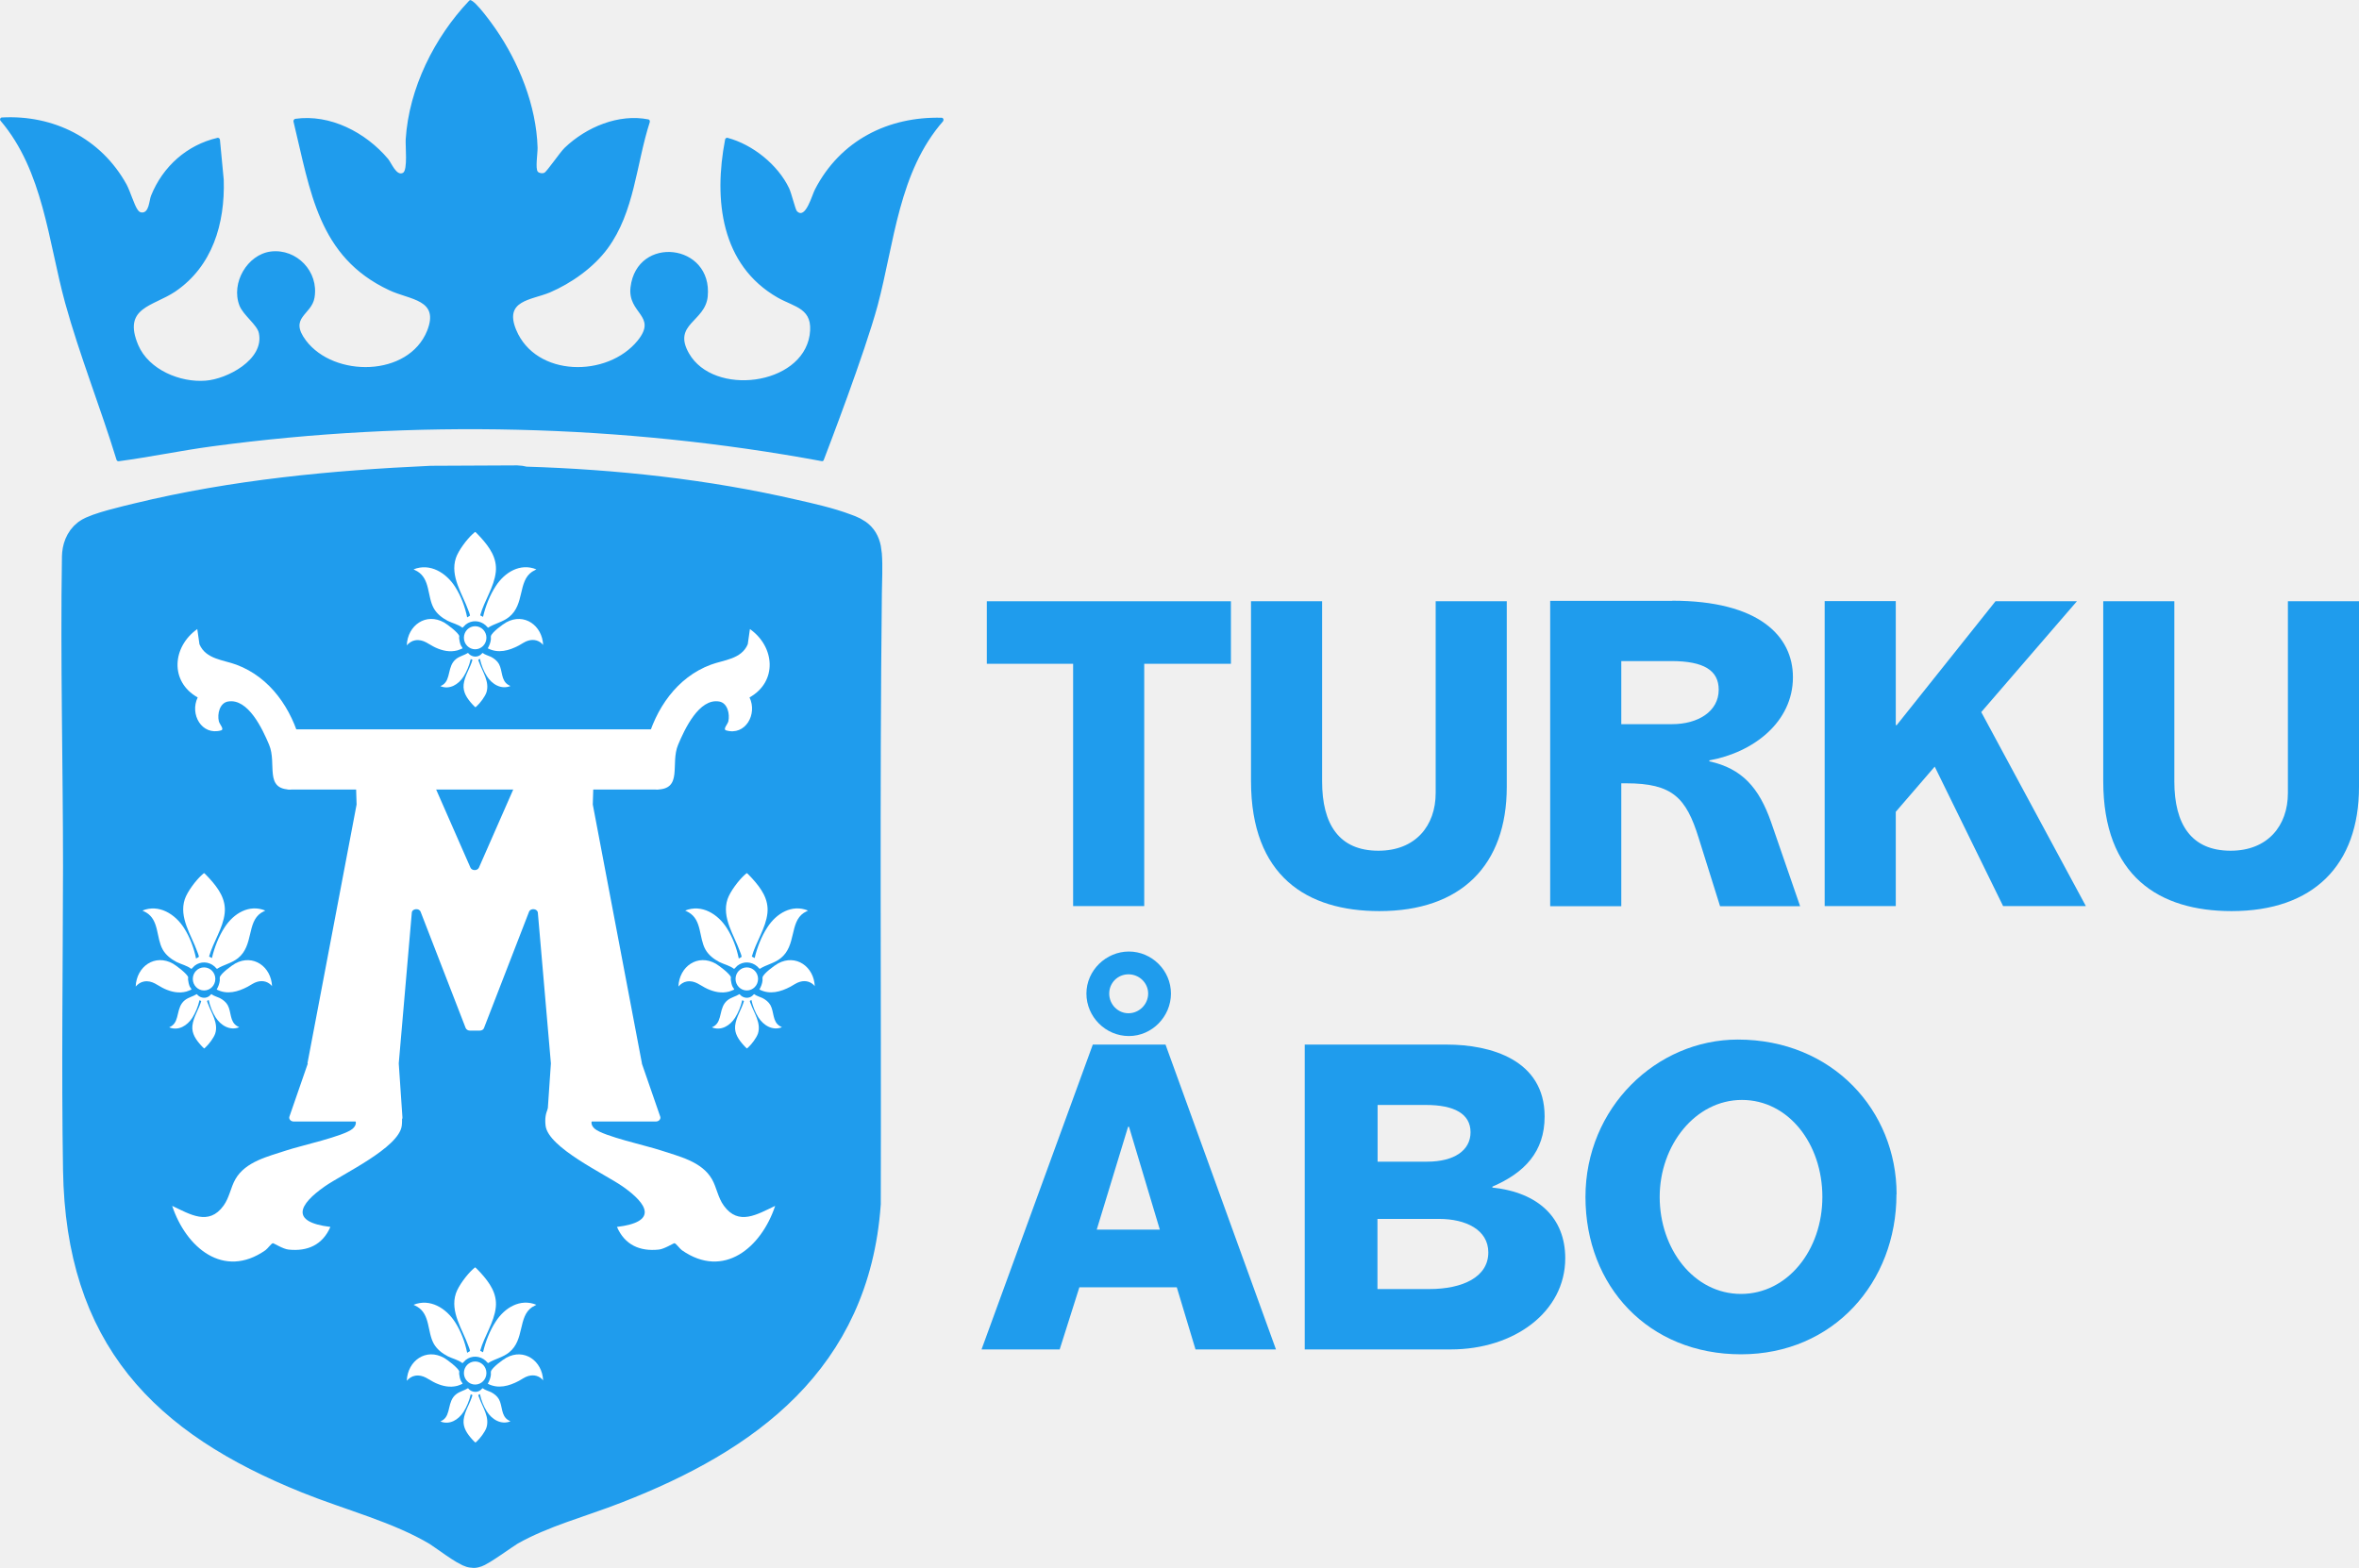
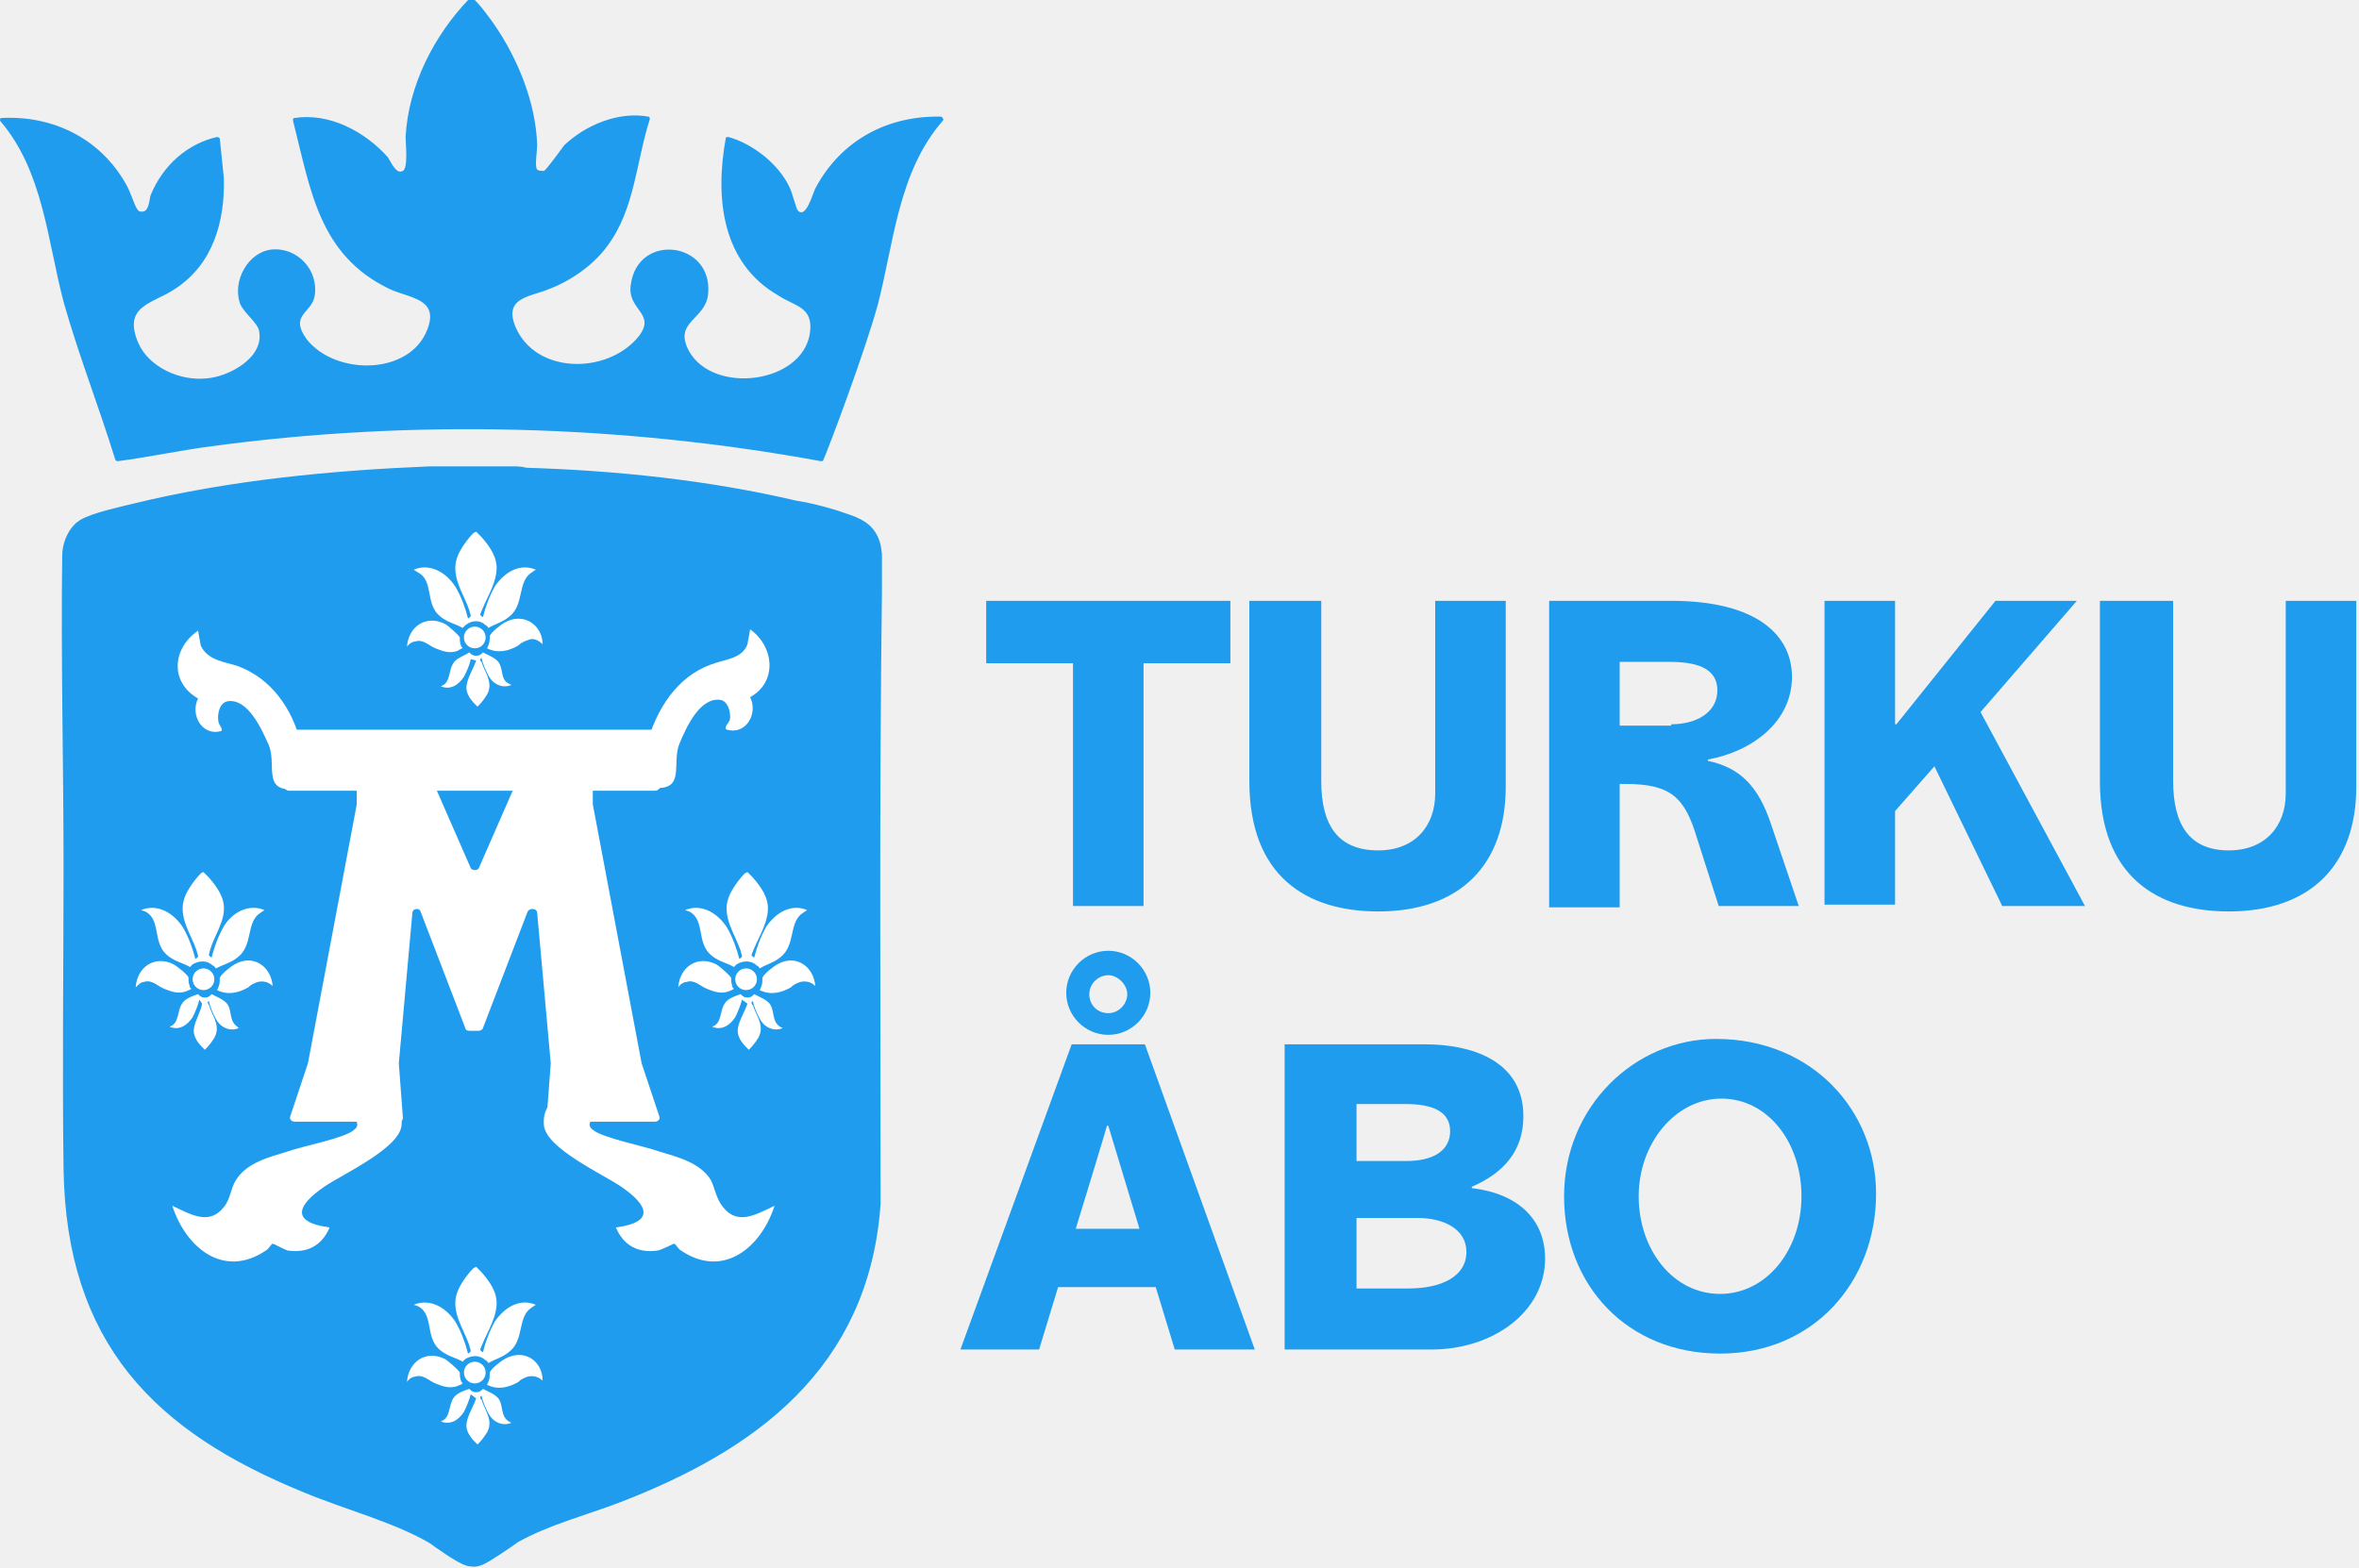
- <svg xmlns="http://www.w3.org/2000/svg" id="Layer_2" viewBox="0 0 173.86 115.56">
-   <defs>
-     <style>.cls-1,.cls-2{fill:#1f9ced;}.cls-2{stroke:#1f9ced;stroke-miterlimit:10;stroke-width:3.03px;}.cls-3{fill:#fff;}</style>
-   </defs>
-   <g id="Layer_1-2">
-     <path class="cls-1" d="M90.72,44.32v4.61h-6.39v17.86h-5.24v-17.86h-6.36v-4.61h18Z" />
-     <path class="cls-1" d="M97.44,44.32v13.28c0,3.16,1.25,5.11,4.15,5.11,2.74,0,4.22-1.85,4.22-4.25v-14.14h5.24v13.68c0,5.77-3.36,9.16-9.39,9.16-5.34,0-9.46-2.57-9.46-9.59v-13.25h5.24Z" />
-     <path class="cls-1" d="M123.24,44.28c6.39,0,8.9,2.6,8.9,5.64,0,3.3-2.9,5.54-6.16,6.13v.07c2.41.53,3.66,1.94,4.55,4.48l2.14,6.2h-5.9l-1.58-5.04c-.92-2.97-1.94-4.02-5.34-4.02h-.36v9.06h-5.24v-22.51h9ZM123.24,53.38c1.88,0,3.43-.92,3.43-2.54,0-1.42-1.09-2.11-3.49-2.11h-3.69v4.65h3.76Z" />
-     <path class="cls-1" d="M139.72,44.32v9.13h.07l7.28-9.13h6l-7.05,8.17,7.71,14.3h-6.1l-5.04-10.28-2.87,3.33v6.95h-5.24v-22.48h5.24Z" />
-     <path class="cls-1" d="M160.25,44.32v13.28c0,3.16,1.25,5.11,4.15,5.11,2.74,0,4.22-1.85,4.22-4.25v-14.14h5.24v13.68c0,5.77-3.36,9.16-9.39,9.16-5.34,0-9.46-2.57-9.46-9.59v-13.25h5.24Z" />
-     <path class="cls-1" d="M85.9,77l8.14,22.47h-5.93l-1.38-4.58h-7.18l-1.45,4.58h-5.76l8.2-22.47h5.37ZM86.3,73.24c0,1.68-1.38,3.13-3.1,3.13s-3.13-1.42-3.13-3.13,1.45-3.1,3.13-3.1,3.1,1.38,3.1,3.1ZM80.83,90.64h4.65l-2.27-7.58h-.07l-2.31,7.58ZM83.17,74.69c.79,0,1.45-.66,1.45-1.45s-.66-1.42-1.45-1.42-1.42.63-1.42,1.42.63,1.45,1.42,1.45Z" />
-     <path class="cls-1" d="M106.63,77c3.23,0,7.21,1.12,7.21,5.3,0,2.6-1.48,4.15-3.85,5.17v.07c3.43.36,5.37,2.27,5.37,5.21,0,3.95-3.76,6.72-8.43,6.72h-10.77v-22.47h10.48ZM105.18,85.63c1.98,0,3.2-.82,3.2-2.17s-1.19-2.01-3.29-2.01h-3.56v4.18h3.66ZM105.34,95.02c2.47,0,4.35-.89,4.35-2.7,0-1.68-1.68-2.47-3.62-2.47h-4.55v5.17h3.82Z" />
-     <path class="cls-1" d="M139.77,88.04c0,6.49-4.65,11.79-11.46,11.79s-11.46-5.01-11.46-11.6,5.24-11.6,11.23-11.6c6.98,0,11.7,5.24,11.7,11.4ZM128.31,95.38c3.43,0,6-3.23,6-7.15s-2.5-7.15-5.93-7.15-6.06,3.33-6.06,7.15,2.5,7.15,6,7.15Z" />
-     <path class="cls-2" d="M63.48,40.88c-.09-1-.47-1.24-1.32-1.54-1.14-.43-2.55-.75-3.75-1.02-6.44-1.49-13.13-2.21-19.73-2.41-.19-.01-.37-.09-.56-.09l-6.35.03c-7.21.33-14.48,1.02-21.51,2.73-.77.19-3.05.71-3.58,1.11-.42.32-.59.84-.6,1.35-.12,7.59.08,15.25.08,22.86-.01,7.43-.12,14.91,0,22.34.2,12.07,6.17,18.14,16.66,22.37,3.15,1.27,6.73,2.17,9.64,3.91.44.27,2.11,1.54,2.44,1.54.23,0,2.06-1.33,2.48-1.58,2.47-1.4,5.26-2.11,7.89-3.14,9.51-3.7,17.32-9.32,18.13-20.63.04-15.05-.09-30.04.08-45.01.01-.88.07-1.97,0-2.81Z" />
-     <path class="cls-1" d="M69.52,8.92c-3.29,3.75-3.6,8.96-4.84,13.61-.97,3.56-3.62,10.46-3.97,11.38-.03.07-.09.1-.16.08-14.69-2.72-30.1-3.08-44.9-1.09-2.31.31-4.58.79-6.9,1.1-.07.01-.13-.03-.16-.1-1.18-3.85-2.72-7.7-3.79-11.57C3.55,17.75,3.19,12.61.04,8.9c-.08-.09-.02-.23.09-.24,3.79-.21,7.31,1.52,9.2,4.94.27.51.55,1.47.8,1.84.08.11.15.21.3.22.56.06.56-.87.7-1.23.87-2.17,2.66-3.75,4.9-4.27.08-.02.17.05.18.14l.28,2.95c.1,3.25-.84,6.38-3.57,8.24-1.65,1.11-3.91,1.16-2.73,3.95.78,1.82,3.1,2.77,4.96,2.62,1.57-.11,4.34-1.55,3.93-3.5-.11-.6-1.15-1.32-1.43-2.03-.65-1.67.58-3.77,2.31-3.99,1.9-.23,3.55,1.47,3.22,3.4-.21,1.29-1.92,1.44-.63,3.16,2.07,2.74,7.55,2.7,8.93-.72.92-2.32-1.26-2.26-2.8-2.99-5.24-2.45-5.8-7.3-7.05-12.43-.02-.08.04-.17.12-.2,2.58-.37,5.2,1,6.85,2.95.25.3.62,1.29,1.1,1.03.36-.2.17-2,.2-2.47.24-3.78,2.13-7.53,4.66-10.2.03-.03.07-.07.11-.06.4.07,1.61,1.76,1.83,2.08,1.73,2.49,3.03,5.69,3.12,8.79.01.41-.18,1.56.02,1.78.11.11.33.14.47.08.2-.09,1.16-1.52,1.51-1.85,1.6-1.53,3.98-2.52,6.16-2.09.09.01.13.11.11.2-1.01,3.13-1.12,6.62-3.11,9.32-1.03,1.4-2.67,2.56-4.26,3.24-1.38.57-3.38.57-2.48,2.75,1.45,3.5,6.73,3.54,8.96.79,1.48-1.84-.76-1.97-.53-3.93.47-3.87,6.07-3.23,5.69.69-.19,1.87-2.62,2.02-1.38,4.19,1.82,3.18,8.3,2.38,8.89-1.34.3-1.99-1.08-2.05-2.35-2.77-4.2-2.4-4.73-7.23-3.88-11.65.01-.09.1-.15.18-.13,1.85.49,3.71,1.98,4.54,3.72.17.36.46,1.56.57,1.68.64.67,1.12-1.21,1.34-1.61,1.87-3.61,5.4-5.37,9.33-5.27.12,0,.18.16.1.25Z" />
-     <path class="cls-3" d="M35.6,45.47c.18-.78.5-1.6.94-2.27.65-1.01,1.8-1.72,2.99-1.23l-.31.17c-1.06.71-.54,2.41-1.7,3.34-.49.39-1.05.47-1.55.79-.02,0-.14-.15-.18-.18-.42-.37-1.03-.4-1.47-.05-.04.03-.21.23-.24.23-.32-.25-.73-.33-1.09-.51-.4-.21-.79-.51-1.02-.92-.49-.88-.25-2.15-1.22-2.73l-.27-.14c1.21-.49,2.4.25,3.06,1.28.43.67.73,1.47.89,2.26.04-.04.21-.1.21-.15s-.09-.29-.12-.36c-.43-1.21-1.37-2.51-.92-3.87.19-.56.81-1.38,1.24-1.77.02-.02.15-.14.16-.14.02,0,.02,0,.04,0,.04.02.34.35.4.41.64.71,1.21,1.51,1.1,2.53-.12,1.12-.85,2.12-1.15,3.2l.21.11Z" />
-     <path class="cls-3" d="M34.1,47.79c-.12.05-.25.11-.38.15-.56.15-1.1.03-1.61-.2s-.9-.65-1.52-.54c-.24.04-.45.19-.61.37.06-1.48,1.42-2.44,2.76-1.68.24.14,1.05.75,1.11,1,0,.03-.02.11-.01.17.02.17.06.37.13.52.02.03.13.19.12.21Z" />
-     <path class="cls-3" d="M40.04,47.55c-.28-.34-.68-.45-1.1-.33-.26.07-.47.24-.7.36-.72.38-1.52.61-2.29.21.12-.22.2-.41.23-.67,0-.07-.01-.16,0-.23.07-.28.87-.87,1.14-1.02,1.32-.72,2.65.24,2.71,1.68Z" />
-     <ellipse class="cls-3" cx="35.02" cy="47.01" rx=".83" ry=".85" />
-     <path class="cls-3" d="M34.69,48.59c-.1.45-.29.91-.53,1.29-.37.57-1.02.98-1.7.7l.18-.1c.61-.41.31-1.37.97-1.9.28-.22.59-.27.88-.45.01,0,.08.08.1.1.24.21.59.23.84.03.02-.02.12-.13.14-.13.18.14.41.19.62.29.23.12.45.29.58.52.28.5.14,1.22.7,1.55l.15.08c-.69.28-1.37-.14-1.74-.73-.24-.38-.42-.84-.51-1.28-.02.02-.12.06-.12.08s.05.17.07.2c.25.69.78,1.43.53,2.2-.11.32-.46.78-.71,1.01-.01.01-.08.08-.09.08-.01,0-.01,0-.02,0-.03-.01-.2-.2-.23-.23-.36-.4-.69-.86-.63-1.44.07-.64.48-1.21.65-1.82l-.12-.06Z" />
-     <path class="cls-3" d="M35.6,99.68c.18-.78.5-1.6.94-2.27.65-1.01,1.8-1.72,2.99-1.23l-.31.17c-1.06.71-.54,2.41-1.7,3.34-.49.39-1.05.47-1.55.79-.02,0-.14-.15-.18-.18-.42-.37-1.03-.4-1.47-.05-.04.03-.21.23-.24.23-.32-.25-.73-.33-1.09-.51-.4-.21-.79-.51-1.02-.92-.49-.88-.25-2.15-1.22-2.73l-.27-.14c1.21-.49,2.4.25,3.06,1.28.43.67.73,1.47.89,2.26.04-.04.21-.1.21-.15s-.09-.29-.12-.36c-.43-1.21-1.37-2.51-.92-3.87.19-.56.81-1.38,1.24-1.77.02-.02.15-.14.16-.14.02,0,.02,0,.04,0,.04.02.34.35.4.41.64.71,1.21,1.51,1.1,2.53-.12,1.12-.85,2.12-1.15,3.2l.21.11Z" />
-     <path class="cls-3" d="M34.1,102c-.12.05-.25.11-.38.15-.56.15-1.1.03-1.61-.2s-.9-.65-1.52-.54c-.24.04-.45.19-.61.37.06-1.48,1.42-2.44,2.76-1.68.24.14,1.05.75,1.11,1,0,.03-.02.11-.01.17.02.17.06.37.13.52.02.03.13.19.12.21Z" />
-     <path class="cls-3" d="M40.04,101.76c-.28-.34-.68-.45-1.1-.33-.26.07-.47.24-.7.36-.72.38-1.52.61-2.29.21.12-.22.2-.41.23-.67,0-.07-.01-.16,0-.23.07-.28.87-.87,1.14-1.02,1.32-.72,2.65.24,2.71,1.68Z" />
-     <ellipse class="cls-3" cx="35.02" cy="101.21" rx=".83" ry=".85" />
-     <path class="cls-3" d="M34.69,102.79c-.1.45-.29.91-.53,1.29-.37.57-1.02.98-1.7.7l.18-.1c.61-.41.31-1.37.97-1.9.28-.22.59-.27.88-.45.01,0,.08.08.1.1.24.21.59.23.84.03.02-.02.12-.13.14-.13.18.14.41.19.62.29.23.12.45.29.58.52.28.5.14,1.22.7,1.55l.15.08c-.69.28-1.37-.14-1.74-.73-.24-.38-.42-.84-.51-1.28-.02.02-.12.06-.12.08s.05.17.07.2c.25.69.78,1.43.53,2.2-.11.32-.46.78-.71,1.01-.01.01-.08.08-.09.08-.01,0-.01,0-.02,0-.03-.01-.2-.2-.23-.23-.36-.4-.69-.86-.63-1.44.07-.64.48-1.21.65-1.82l-.12-.06Z" />
-     <path class="cls-3" d="M15.62,70.62c.18-.78.5-1.6.94-2.27.65-1.01,1.8-1.72,2.99-1.23l-.31.17c-1.06.71-.54,2.41-1.7,3.34-.49.39-1.05.47-1.55.79-.02,0-.14-.15-.18-.18-.42-.37-1.03-.4-1.47-.05-.04.03-.21.23-.24.23-.32-.25-.73-.33-1.09-.51-.4-.21-.79-.51-1.02-.92-.49-.88-.25-2.15-1.22-2.73l-.27-.14c1.21-.49,2.4.25,3.06,1.28.43.67.73,1.47.89,2.26.04-.04.21-.1.21-.15s-.09-.29-.12-.36c-.43-1.21-1.37-2.51-.92-3.87.19-.56.81-1.38,1.24-1.77.02-.02.15-.14.16-.14.02,0,.02,0,.04,0,.04.02.34.35.4.41.64.71,1.21,1.51,1.1,2.53-.12,1.12-.85,2.12-1.15,3.2l.21.11Z" />
-     <path class="cls-3" d="M14.12,72.94c-.12.05-.25.11-.38.15-.56.15-1.1.03-1.61-.2s-.9-.65-1.52-.54c-.24.04-.45.19-.61.37.06-1.48,1.42-2.44,2.76-1.68.24.14,1.05.75,1.11,1,0,.03-.02.11-.01.17.02.17.06.37.13.52.02.03.13.19.12.21Z" />
-     <path class="cls-3" d="M20.06,72.7c-.28-.34-.68-.45-1.1-.33-.26.07-.47.24-.7.36-.72.38-1.52.61-2.29.21.12-.22.2-.41.23-.67,0-.07-.01-.16,0-.23.07-.28.87-.87,1.14-1.02,1.32-.72,2.65.24,2.71,1.68Z" />
-     <ellipse class="cls-3" cx="15.04" cy="72.16" rx=".83" ry=".85" />
-     <path class="cls-3" d="M14.7,73.74c-.1.45-.29.91-.53,1.29-.37.57-1.02.98-1.7.7l.18-.1c.61-.41.31-1.37.97-1.9.28-.22.59-.27.88-.45.01,0,.08.08.1.1.24.21.59.23.84.03.02-.02.12-.13.14-.13.18.14.41.19.62.29.23.12.45.29.58.52.28.5.14,1.22.7,1.55l.15.08c-.69.28-1.37-.14-1.74-.73-.24-.38-.42-.84-.51-1.28-.02.02-.12.06-.12.08s.05.17.07.2c.25.69.78,1.43.53,2.2-.11.32-.46.78-.71,1.01-.01.01-.08.08-.09.08-.01,0-.01,0-.02,0-.03-.01-.2-.2-.23-.23-.36-.4-.69-.86-.63-1.44.07-.64.48-1.21.65-1.82l-.12-.06Z" />
-     <path class="cls-3" d="M55.62,70.62c.18-.78.5-1.6.94-2.27.65-1.01,1.8-1.72,2.99-1.23l-.31.17c-1.06.71-.54,2.41-1.7,3.34-.49.39-1.05.47-1.55.79-.02,0-.14-.15-.18-.18-.42-.37-1.03-.4-1.47-.05-.04.03-.21.23-.24.23-.32-.25-.73-.33-1.09-.51-.4-.21-.79-.51-1.02-.92-.49-.88-.25-2.15-1.22-2.73l-.27-.14c1.21-.49,2.4.25,3.06,1.28.43.67.73,1.47.89,2.26.04-.04.21-.1.21-.15s-.09-.29-.12-.36c-.43-1.21-1.37-2.51-.92-3.87.19-.56.81-1.38,1.24-1.77.02-.02.15-.14.16-.14.02,0,.02,0,.04,0,.04.02.34.35.4.41.64.71,1.21,1.51,1.1,2.53-.12,1.12-.85,2.12-1.15,3.2l.21.11Z" />
-     <path class="cls-3" d="M54.12,72.94c-.12.05-.25.11-.38.15-.56.15-1.1.03-1.61-.2s-.9-.65-1.52-.54c-.24.04-.45.19-.61.37.06-1.48,1.42-2.44,2.76-1.68.24.14,1.05.75,1.11,1,0,.03-.02.11-.01.17.02.17.06.37.13.52.02.03.13.19.12.21Z" />
-     <path class="cls-3" d="M60.06,72.7c-.28-.34-.68-.45-1.1-.33-.26.07-.47.24-.7.36-.72.38-1.52.61-2.29.21.12-.22.2-.41.23-.67,0-.07-.01-.16,0-.23.07-.28.87-.87,1.14-1.02,1.32-.72,2.65.24,2.71,1.68Z" />
-     <ellipse class="cls-3" cx="55.04" cy="72.16" rx=".83" ry=".85" />
-     <path class="cls-3" d="M54.7,73.74c-.1.45-.29.91-.53,1.29-.37.57-1.02.98-1.7.7l.18-.1c.61-.41.31-1.37.97-1.9.28-.22.59-.27.88-.45.01,0,.08.08.1.1.24.21.59.23.84.03.02-.02.12-.13.14-.13.18.14.41.19.62.29.23.12.45.29.58.52.28.5.14,1.22.7,1.55l.15.08c-.69.28-1.37-.14-1.74-.73-.24-.38-.42-.84-.51-1.28-.02.02-.12.06-.12.08s.05.17.07.2c.25.69.78,1.43.53,2.2-.11.32-.46.78-.71,1.01-.01.01-.08.08-.09.08-.01,0-.01,0-.02,0-.03-.01-.2-.2-.23-.23-.36-.4-.69-.86-.63-1.44.07-.64.48-1.21.65-1.82l-.12-.06Z" />
-     <path class="cls-3" d="M22.66,78.38l3.62-19.07s0-.03,0-.05l-.05-1.6c0-.16.15-.29.34-.29h4.97c.14,0,.27.07.32.18l2.81,6.4c.11.25.52.25.63,0l2.81-6.4c.05-.11.17-.18.32-.18h4.97c.19,0,.34.13.34.29l-.05,1.6s0,.03,0,.05l3.62,19.07s0,.02,0,.03l1.35,3.9c.06.18-.1.36-.32.36h-7.67c-.19,0-.35-.14-.34-.3l.27-3.96s0-.02,0-.04l-.96-11.09c-.03-.31-.54-.36-.65-.07l-3.32,8.57c-.04.12-.17.19-.32.19h-.71c-.15,0-.27-.08-.32-.19l-3.32-8.57c-.11-.29-.63-.24-.65.07l-.96,11.09s0,.02,0,.04l.27,3.96c.01.16-.14.3-.34.3h-7.67c-.22,0-.38-.18-.32-.36l1.35-3.9s0-.02,0-.03Z" />
-     <rect class="cls-3" x="20.97" y="53.76" width="27.78" height="4.44" rx=".38" ry=".38" />
-     <path class="cls-3" d="M57.13,88.89c-1.02,3.07-3.79,5.42-6.87,3.27-.17-.12-.43-.5-.55-.52-.08,0-.75.43-1.15.47-1.4.15-2.51-.34-3.09-1.67,2.99-.36,2.33-1.65.41-2.99-1.32-.92-5.47-2.85-5.67-4.47-.12-1.04.26-1.58,1-2.21.22-.19.6-.21.63-.53l-.03-.12-.77-3.07h3.52c-1.15.75-1.87,1.84-1.87,3.07,0,.88.38,1.71,1.03,2.36-.19.16-.18.48.12.73.65.55,3.82,1.24,4.87,1.59,1.32.44,3.01.81,3.76,2.12.35.61.44,1.36.88,1.96,1.09,1.5,2.46.63,3.78.01Z" />
-     <path class="cls-3" d="M12.69,88.89c1.02,3.07,3.79,5.42,6.87,3.27.17-.12.43-.5.55-.52.08,0,.75.43,1.15.47,1.4.15,2.51-.34,3.09-1.67-2.99-.36-2.33-1.65-.41-2.99,1.32-.92,5.47-2.85,5.67-4.47.12-1.04-.26-1.58-1-2.21-.22-.19-.6-.21-.63-.53l.03-.12.77-3.07h-3.52c1.15.75,1.87,1.84,1.87,3.07,0,.88-.38,1.71-1.03,2.36.19.16.18.48-.12.73-.65.55-3.82,1.24-4.87,1.59-1.32.44-3.01.81-3.76,2.12-.35.61-.44,1.36-.88,1.96-1.09,1.5-2.46.63-3.78.01Z" />
-     <path class="cls-3" d="M47.65,54.79c.66-2.55,2.24-4.86,4.73-5.79.96-.36,2.26-.4,2.73-1.51l.16-1.12c1.84,1.3,2.05,3.87-.03,5.04.6,1.24-.31,2.84-1.72,2.43-.27-.08.11-.45.16-.67.12-.54-.06-1.36-.68-1.46-1.48-.25-2.54,2.04-3.02,3.18-.6,1.41.39,3.31-1.61,3.31l-.72-3.41Z" />
-     <path class="cls-3" d="M21.44,58.2c-2,0-1.01-1.9-1.61-3.31-.48-1.14-1.54-3.43-3.02-3.18-.62.1-.81.92-.68,1.46.05.22.43.59.16.67-1.42.4-2.32-1.19-1.72-2.43-2.08-1.17-1.87-3.74-.03-5.04l.16,1.12c.47,1.11,1.78,1.15,2.73,1.51,2.49.93,4.07,3.24,4.73,5.79l-.72,3.41Z" />
+ <svg xmlns="http://www.w3.org/2000/svg" version="1.1" id="Layer_2_00000103949946678287547120000001777346720467711918_" x="0px" y="0px" viewBox="0 0 173.9 115.6" style="enable-background:new 0 0 173.9 115.6;" xml:space="preserve">
+   <style type="text/css">
+ 	.st0{fill:#1F9CED;}
+ 	.st1{fill:#1F9CED;stroke:#1F9CED;stroke-width:3.03;stroke-miterlimit:10;}
+ 	.st2{fill:#FFFFFF;}
+ </style>
+   <g>
+     <path class="st0" d="M90.7,44.3v4.6h-6.4v17.9h-5.2V48.9h-6.4v-4.6H90.7L90.7,44.3z" />
+     <path class="st0" d="M97.4,44.3v13.3c0,3.2,1.2,5.1,4.2,5.1c2.7,0,4.2-1.8,4.2-4.2V44.3h5.2V58c0,5.8-3.4,9.2-9.4,9.2   c-5.3,0-9.5-2.6-9.5-9.6V44.3C92.2,44.3,97.4,44.3,97.4,44.3z" />
+     <path class="st0" d="M123.2,44.3c6.4,0,8.9,2.6,8.9,5.6c0,3.3-2.9,5.5-6.2,6.1v0.1c2.4,0.5,3.7,1.9,4.6,4.5l2.1,6.2h-5.9l-1.6-5   c-0.9-3-1.9-4-5.3-4h-0.4v9.1h-5.2V44.3L123.2,44.3L123.2,44.3z M123.2,53.4c1.9,0,3.4-0.9,3.4-2.5c0-1.4-1.1-2.1-3.5-2.1h-3.7v4.7   H123.2L123.2,53.4z" />
+     <path class="st0" d="M139.7,44.3v9.1h0.1l7.3-9.1h6l-7.1,8.2l7.7,14.3h-6.1l-5-10.3l-2.9,3.3v6.9h-5.2V44.3L139.7,44.3L139.7,44.3z   " />
+     <path class="st0" d="M160.2,44.3v13.3c0,3.2,1.2,5.1,4.1,5.1c2.7,0,4.2-1.8,4.2-4.2V44.3h5.2V58c0,5.8-3.4,9.2-9.4,9.2   c-5.3,0-9.5-2.6-9.5-9.6V44.3C155,44.3,160.2,44.3,160.2,44.3z" />
+     <path class="st0" d="M84.4,77l8.1,22.5h-5.9l-1.4-4.6H78l-1.4,4.6h-5.8L79,77H84.4L84.4,77z M84.8,73.2c0,1.7-1.4,3.1-3.1,3.1   s-3.1-1.4-3.1-3.1s1.4-3.1,3.1-3.1S84.8,71.5,84.8,73.2z M79.3,90.6H84l-2.3-7.6h-0.1C81.6,83.1,79.3,90.6,79.3,90.6z M81.7,74.7   c0.8,0,1.4-0.7,1.4-1.4s-0.7-1.4-1.4-1.4s-1.4,0.6-1.4,1.4S80.9,74.7,81.7,74.7z" />
+     <path class="st0" d="M105.1,77c3.2,0,7.2,1.1,7.2,5.3c0,2.6-1.5,4.2-3.8,5.2v0.1c3.4,0.4,5.4,2.3,5.4,5.2c0,3.9-3.8,6.7-8.4,6.7   H94.7V77H105.1L105.1,77z M103.7,85.6c2,0,3.2-0.8,3.2-2.2s-1.2-2-3.3-2H100v4.2H103.7L103.7,85.6z M103.8,95   c2.5,0,4.3-0.9,4.3-2.7c0-1.7-1.7-2.5-3.6-2.5H100V95C100,95,103.8,95,103.8,95z" />
+     <path class="st0" d="M138.3,88c0,6.5-4.6,11.8-11.5,11.8c-6.8,0-11.5-5-11.5-11.6s5.2-11.6,11.2-11.6   C133.6,76.6,138.3,81.9,138.3,88L138.3,88z M126.8,95.4c3.4,0,6-3.2,6-7.2s-2.5-7.2-5.9-7.2c-3.4,0-6.1,3.3-6.1,7.2   S123.3,95.4,126.8,95.4L126.8,95.4z" />
+     <path class="st1" d="M63.5,40.9c-0.1-1-0.5-1.2-1.3-1.5c-1.1-0.4-2.5-0.8-3.8-1c-6.4-1.5-13.1-2.2-19.7-2.4c-0.2,0-0.4-0.1-0.6-0.1   l-6.4,0c-7.2,0.3-14.5,1-21.5,2.7c-0.8,0.2-3.1,0.7-3.6,1.1C6.3,40,6.1,40.5,6.1,41C6,48.6,6.2,56.3,6.2,63.9   c0,7.4-0.1,14.9,0,22.3c0.2,12.1,6.2,18.1,16.7,22.4c3.1,1.3,6.7,2.2,9.6,3.9c0.4,0.3,2.1,1.5,2.4,1.5c0.2,0,2.1-1.3,2.5-1.6   c2.5-1.4,5.3-2.1,7.9-3.1c9.5-3.7,17.3-9.3,18.1-20.6c0-15.1-0.1-30,0.1-45C63.5,42.8,63.5,41.7,63.5,40.9L63.5,40.9z" />
+     <path class="st0" d="M69.5,8.9c-3.3,3.8-3.6,9-4.8,13.6c-1,3.6-3.6,10.5-4,11.4c0,0.1-0.1,0.1-0.2,0.1c-14.7-2.7-30.1-3.1-44.9-1.1   c-2.3,0.3-4.6,0.8-6.9,1.1c-0.1,0-0.1,0-0.2-0.1c-1.2-3.9-2.7-7.7-3.8-11.6C3.5,17.8,3.2,12.6,0,8.9C0,8.8,0,8.7,0.1,8.7   c3.8-0.2,7.3,1.5,9.2,4.9c0.3,0.5,0.6,1.5,0.8,1.8c0.1,0.1,0.1,0.2,0.3,0.2c0.6,0.1,0.6-0.9,0.7-1.2c0.9-2.2,2.7-3.8,4.9-4.3   c0.1,0,0.2,0.1,0.2,0.1l0.3,2.9c0.1,3.2-0.8,6.4-3.6,8.2c-1.6,1.1-3.9,1.2-2.7,4c0.8,1.8,3.1,2.8,5,2.6c1.6-0.1,4.3-1.5,3.9-3.5   c-0.1-0.6-1.1-1.3-1.4-2c-0.6-1.7,0.6-3.8,2.3-4c1.9-0.2,3.5,1.5,3.2,3.4c-0.2,1.3-1.9,1.4-0.6,3.2c2.1,2.7,7.6,2.7,8.9-0.7   c0.9-2.3-1.3-2.3-2.8-3c-5.2-2.5-5.8-7.3-7.1-12.4c0-0.1,0-0.2,0.1-0.2c2.6-0.4,5.2,1,6.9,2.9c0.2,0.3,0.6,1.3,1.1,1   c0.4-0.2,0.2-2,0.2-2.5c0.2-3.8,2.1-7.5,4.7-10.2c0,0,0.1-0.1,0.1-0.1c0.4,0.1,1.6,1.8,1.8,2.1c1.7,2.5,3,5.7,3.1,8.8   c0,0.4-0.2,1.6,0,1.8c0.1,0.1,0.3,0.1,0.5,0.1c0.2-0.1,1.2-1.5,1.5-1.9c1.6-1.5,4-2.5,6.2-2.1c0.1,0,0.1,0.1,0.1,0.2   c-1,3.1-1.1,6.6-3.1,9.3c-1,1.4-2.7,2.6-4.3,3.2c-1.4,0.6-3.4,0.6-2.5,2.8c1.5,3.5,6.7,3.5,9,0.8c1.5-1.8-0.8-2-0.5-3.9   c0.5-3.9,6.1-3.2,5.7,0.7c-0.2,1.9-2.6,2-1.4,4.2c1.8,3.2,8.3,2.4,8.9-1.3c0.3-2-1.1-2-2.3-2.8c-4.2-2.4-4.7-7.2-3.9-11.6   c0-0.1,0.1-0.1,0.2-0.1c1.8,0.5,3.7,2,4.5,3.7c0.2,0.4,0.5,1.6,0.6,1.7c0.6,0.7,1.1-1.2,1.3-1.6c1.9-3.6,5.4-5.4,9.3-5.3   C69.5,8.7,69.6,8.8,69.5,8.9L69.5,8.9z" />
+     <path class="st2" d="M35.6,45.5c0.2-0.8,0.5-1.6,0.9-2.3c0.7-1,1.8-1.7,3-1.2l-0.3,0.2c-1.1,0.7-0.5,2.4-1.7,3.3   c-0.5,0.4-1,0.5-1.5,0.8c0,0-0.1-0.2-0.2-0.2c-0.4-0.4-1-0.4-1.5,0c0,0-0.2,0.2-0.2,0.2c-0.3-0.2-0.7-0.3-1.1-0.5   c-0.4-0.2-0.8-0.5-1-0.9c-0.5-0.9-0.2-2.2-1.2-2.7L30.5,42c1.2-0.5,2.4,0.2,3.1,1.3c0.4,0.7,0.7,1.5,0.9,2.3c0,0,0.2-0.1,0.2-0.2   s-0.1-0.3-0.1-0.4c-0.4-1.2-1.4-2.5-0.9-3.9c0.2-0.6,0.8-1.4,1.2-1.8c0,0,0.2-0.1,0.2-0.1c0,0,0,0,0,0c0,0,0.3,0.3,0.4,0.4   c0.6,0.7,1.2,1.5,1.1,2.5c-0.1,1.1-0.8,2.1-1.2,3.2C35.4,45.4,35.6,45.5,35.6,45.5z" />
+     <path class="st2" d="M34.1,47.8c-0.1,0-0.2,0.1-0.4,0.2c-0.6,0.2-1.1,0-1.6-0.2s-0.9-0.7-1.5-0.5c-0.2,0-0.5,0.2-0.6,0.4   c0.1-1.5,1.4-2.4,2.8-1.7c0.2,0.1,1,0.8,1.1,1c0,0,0,0.1,0,0.2c0,0.2,0.1,0.4,0.1,0.5C34,47.6,34.1,47.8,34.1,47.8L34.1,47.8z" />
+     <path class="st2" d="M40,47.5c-0.3-0.3-0.7-0.5-1.1-0.3c-0.3,0.1-0.5,0.2-0.7,0.4c-0.7,0.4-1.5,0.6-2.3,0.2   c0.1-0.2,0.2-0.4,0.2-0.7c0-0.1,0-0.2,0-0.2c0.1-0.3,0.9-0.9,1.1-1C38.6,45.1,40,46.1,40,47.5L40,47.5z" />
+     <ellipse class="st2" cx="35" cy="47" rx="0.8" ry="0.8" />
+     <path class="st2" d="M34.7,48.6c-0.1,0.5-0.3,0.9-0.5,1.3c-0.4,0.6-1,1-1.7,0.7l0.2-0.1c0.6-0.4,0.3-1.4,1-1.9   c0.3-0.2,0.6-0.3,0.9-0.5c0,0,0.1,0.1,0.1,0.1c0.2,0.2,0.6,0.2,0.8,0c0,0,0.1-0.1,0.1-0.1c0.2,0.1,0.4,0.2,0.6,0.3   c0.2,0.1,0.5,0.3,0.6,0.5c0.3,0.5,0.1,1.2,0.7,1.5l0.2,0.1c-0.7,0.3-1.4-0.1-1.7-0.7c-0.2-0.4-0.4-0.8-0.5-1.3c0,0-0.1,0.1-0.1,0.1   s0,0.2,0.1,0.2c0.2,0.7,0.8,1.4,0.5,2.2c-0.1,0.3-0.5,0.8-0.7,1c0,0-0.1,0.1-0.1,0.1s0,0,0,0c0,0-0.2-0.2-0.2-0.2   c-0.4-0.4-0.7-0.9-0.6-1.4c0.1-0.6,0.5-1.2,0.7-1.8L34.7,48.6L34.7,48.6z" />
+     <path class="st2" d="M35.6,99.7c0.2-0.8,0.5-1.6,0.9-2.3c0.7-1,1.8-1.7,3-1.2l-0.3,0.2c-1.1,0.7-0.5,2.4-1.7,3.3   c-0.5,0.4-1,0.5-1.5,0.8c0,0-0.1-0.2-0.2-0.2c-0.4-0.4-1-0.4-1.5-0.1c0,0-0.2,0.2-0.2,0.2c-0.3-0.2-0.7-0.3-1.1-0.5   c-0.4-0.2-0.8-0.5-1-0.9c-0.5-0.9-0.2-2.2-1.2-2.7l-0.3-0.1c1.2-0.5,2.4,0.2,3.1,1.3c0.4,0.7,0.7,1.5,0.9,2.3c0,0,0.2-0.1,0.2-0.2   s-0.1-0.3-0.1-0.4c-0.4-1.2-1.4-2.5-0.9-3.9c0.2-0.6,0.8-1.4,1.2-1.8c0,0,0.2-0.1,0.2-0.1c0,0,0,0,0,0c0,0,0.3,0.3,0.4,0.4   c0.6,0.7,1.2,1.5,1.1,2.5c-0.1,1.1-0.8,2.1-1.2,3.2C35.4,99.6,35.6,99.7,35.6,99.7z" />
+     <path class="st2" d="M34.1,102c-0.1,0.1-0.2,0.1-0.4,0.2c-0.6,0.2-1.1,0-1.6-0.2s-0.9-0.7-1.5-0.5c-0.2,0-0.5,0.2-0.6,0.4   c0.1-1.5,1.4-2.4,2.8-1.7c0.2,0.1,1,0.8,1.1,1c0,0,0,0.1,0,0.2c0,0.2,0.1,0.4,0.1,0.5C34,101.8,34.1,102,34.1,102L34.1,102z" />
+     <path class="st2" d="M40,101.8c-0.3-0.3-0.7-0.4-1.1-0.3c-0.3,0.1-0.5,0.2-0.7,0.4c-0.7,0.4-1.5,0.6-2.3,0.2   c0.1-0.2,0.2-0.4,0.2-0.7c0-0.1,0-0.2,0-0.2c0.1-0.3,0.9-0.9,1.1-1C38.6,99.4,40,100.3,40,101.8L40,101.8z" />
+     <ellipse class="st2" cx="35" cy="101.2" rx="0.8" ry="0.8" />
+     <path class="st2" d="M34.7,102.8c-0.1,0.4-0.3,0.9-0.5,1.3c-0.4,0.6-1,1-1.7,0.7l0.2-0.1c0.6-0.4,0.3-1.4,1-1.9   c0.3-0.2,0.6-0.3,0.9-0.4c0,0,0.1,0.1,0.1,0.1c0.2,0.2,0.6,0.2,0.8,0c0,0,0.1-0.1,0.1-0.1c0.2,0.1,0.4,0.2,0.6,0.3   c0.2,0.1,0.5,0.3,0.6,0.5c0.3,0.5,0.1,1.2,0.7,1.6l0.2,0.1c-0.7,0.3-1.4-0.1-1.7-0.7c-0.2-0.4-0.4-0.8-0.5-1.3c0,0-0.1,0.1-0.1,0.1   s0,0.2,0.1,0.2c0.2,0.7,0.8,1.4,0.5,2.2c-0.1,0.3-0.5,0.8-0.7,1c0,0-0.1,0.1-0.1,0.1s0,0,0,0c0,0-0.2-0.2-0.2-0.2   c-0.4-0.4-0.7-0.9-0.6-1.4c0.1-0.6,0.5-1.2,0.7-1.8L34.7,102.8L34.7,102.8z" />
+     <path class="st2" d="M15.6,70.6c0.2-0.8,0.5-1.6,0.9-2.3c0.6-1,1.8-1.7,3-1.2l-0.3,0.2c-1.1,0.7-0.5,2.4-1.7,3.3   c-0.5,0.4-1,0.5-1.6,0.8c0,0-0.1-0.2-0.2-0.2c-0.4-0.4-1-0.4-1.5-0.1c0,0-0.2,0.2-0.2,0.2c-0.3-0.2-0.7-0.3-1.1-0.5   c-0.4-0.2-0.8-0.5-1-0.9c-0.5-0.9-0.2-2.2-1.2-2.7l-0.3-0.1c1.2-0.5,2.4,0.2,3.1,1.3c0.4,0.7,0.7,1.5,0.9,2.3c0,0,0.2-0.1,0.2-0.2   s-0.1-0.3-0.1-0.4c-0.4-1.2-1.4-2.5-0.9-3.9c0.2-0.6,0.8-1.4,1.2-1.8c0,0,0.1-0.1,0.2-0.1c0,0,0,0,0,0c0,0,0.3,0.3,0.4,0.4   c0.6,0.7,1.2,1.5,1.1,2.5c-0.1,1.1-0.9,2.1-1.1,3.2C15.4,70.5,15.6,70.6,15.6,70.6z" />
+     <path class="st2" d="M14.1,72.9c-0.1,0.1-0.2,0.1-0.4,0.2c-0.6,0.2-1.1,0-1.6-0.2s-0.9-0.7-1.5-0.5c-0.2,0-0.4,0.2-0.6,0.4   c0.1-1.5,1.4-2.4,2.8-1.7c0.2,0.1,1.1,0.8,1.1,1c0,0,0,0.1,0,0.2c0,0.2,0.1,0.4,0.1,0.5C14,72.8,14.1,72.9,14.1,72.9L14.1,72.9z" />
+     <path class="st2" d="M20.1,72.7c-0.3-0.3-0.7-0.4-1.1-0.3c-0.3,0.1-0.5,0.2-0.7,0.4c-0.7,0.4-1.5,0.6-2.3,0.2   c0.1-0.2,0.2-0.4,0.2-0.7c0-0.1,0-0.2,0-0.2c0.1-0.3,0.9-0.9,1.1-1C18.7,70.3,20,71.3,20.1,72.7L20.1,72.7z" />
+     <ellipse class="st2" cx="15" cy="72.2" rx="0.8" ry="0.8" />
+     <path class="st2" d="M14.7,73.7c-0.1,0.4-0.3,0.9-0.5,1.3c-0.4,0.6-1,1-1.7,0.7l0.2-0.1c0.6-0.4,0.3-1.4,1-1.9   c0.3-0.2,0.6-0.3,0.9-0.4c0,0,0.1,0.1,0.1,0.1c0.2,0.2,0.6,0.2,0.8,0c0,0,0.1-0.1,0.1-0.1c0.2,0.1,0.4,0.2,0.6,0.3   c0.2,0.1,0.5,0.3,0.6,0.5c0.3,0.5,0.1,1.2,0.7,1.6l0.1,0.1c-0.7,0.3-1.4-0.1-1.7-0.7c-0.2-0.4-0.4-0.8-0.5-1.3c0,0-0.1,0.1-0.1,0.1   s0.1,0.2,0.1,0.2c0.2,0.7,0.8,1.4,0.5,2.2c-0.1,0.3-0.5,0.8-0.7,1c0,0-0.1,0.1-0.1,0.1s0,0,0,0c0,0-0.2-0.2-0.2-0.2   c-0.4-0.4-0.7-0.9-0.6-1.4c0.1-0.6,0.5-1.2,0.6-1.8L14.7,73.7L14.7,73.7z" />
+     <path class="st2" d="M55.6,70.6c0.2-0.8,0.5-1.6,0.9-2.3c0.7-1,1.8-1.7,3-1.2l-0.3,0.2c-1.1,0.7-0.5,2.4-1.7,3.3   c-0.5,0.4-1,0.5-1.5,0.8c0,0-0.1-0.2-0.2-0.2c-0.4-0.4-1-0.4-1.5-0.1c0,0-0.2,0.2-0.2,0.2c-0.3-0.2-0.7-0.3-1.1-0.5   c-0.4-0.2-0.8-0.5-1-0.9c-0.5-0.9-0.2-2.2-1.2-2.7l-0.3-0.1c1.2-0.5,2.4,0.2,3.1,1.3c0.4,0.7,0.7,1.5,0.9,2.3c0,0,0.2-0.1,0.2-0.2   s-0.1-0.3-0.1-0.4c-0.4-1.2-1.4-2.5-0.9-3.9c0.2-0.6,0.8-1.4,1.2-1.8c0,0,0.2-0.1,0.2-0.1c0,0,0,0,0,0c0,0,0.3,0.3,0.4,0.4   c0.6,0.7,1.2,1.5,1.1,2.5c-0.1,1.1-0.8,2.1-1.2,3.2C55.4,70.5,55.6,70.6,55.6,70.6z" />
+     <path class="st2" d="M54.1,72.9c-0.1,0.1-0.2,0.1-0.4,0.2c-0.6,0.2-1.1,0-1.6-0.2s-0.9-0.7-1.5-0.5c-0.2,0-0.5,0.2-0.6,0.4   c0.1-1.5,1.4-2.4,2.8-1.7c0.2,0.1,1,0.8,1.1,1c0,0,0,0.1,0,0.2c0,0.2,0.1,0.4,0.1,0.5C54,72.8,54.1,72.9,54.1,72.9L54.1,72.9z" />
+     <path class="st2" d="M60.1,72.7c-0.3-0.3-0.7-0.4-1.1-0.3c-0.3,0.1-0.5,0.2-0.7,0.4c-0.7,0.4-1.5,0.6-2.3,0.2   c0.1-0.2,0.2-0.4,0.2-0.7c0-0.1,0-0.2,0-0.2c0.1-0.3,0.9-0.9,1.1-1C58.7,70.3,60,71.3,60.1,72.7L60.1,72.7z" />
+     <ellipse class="st2" cx="55" cy="72.2" rx="0.8" ry="0.8" />
+     <path class="st2" d="M54.7,73.7c-0.1,0.4-0.3,0.9-0.5,1.3c-0.4,0.6-1,1-1.7,0.7l0.2-0.1c0.6-0.4,0.3-1.4,1-1.9   c0.3-0.2,0.6-0.3,0.9-0.4c0,0,0.1,0.1,0.1,0.1c0.2,0.2,0.6,0.2,0.8,0c0,0,0.1-0.1,0.1-0.1c0.2,0.1,0.4,0.2,0.6,0.3   c0.2,0.1,0.5,0.3,0.6,0.5c0.3,0.5,0.1,1.2,0.7,1.6l0.2,0.1c-0.7,0.3-1.4-0.1-1.7-0.7c-0.2-0.4-0.4-0.8-0.5-1.3c0,0-0.1,0.1-0.1,0.1   s0,0.2,0.1,0.2c0.2,0.7,0.8,1.4,0.5,2.2c-0.1,0.3-0.5,0.8-0.7,1c0,0-0.1,0.1-0.1,0.1s0,0,0,0c0,0-0.2-0.2-0.2-0.2   c-0.4-0.4-0.7-0.9-0.6-1.4c0.1-0.6,0.5-1.2,0.7-1.8L54.7,73.7L54.7,73.7z" />
+     <path class="st2" d="M22.7,78.4l3.6-19.1c0,0,0,0,0,0l0-1.6c0-0.2,0.1-0.3,0.3-0.3h5c0.1,0,0.3,0.1,0.3,0.2l2.8,6.4   c0.1,0.2,0.5,0.2,0.6,0l2.8-6.4c0-0.1,0.2-0.2,0.3-0.2h5c0.2,0,0.3,0.1,0.3,0.3l0,1.6c0,0,0,0,0,0l3.6,19.1c0,0,0,0,0,0l1.3,3.9   c0.1,0.2-0.1,0.4-0.3,0.4h-7.7c-0.2,0-0.3-0.1-0.3-0.3l0.3-4c0,0,0,0,0,0l-1-11.1c0-0.3-0.5-0.4-0.7-0.1l-3.3,8.6   c0,0.1-0.2,0.2-0.3,0.2h-0.7c-0.2,0-0.3-0.1-0.3-0.2L31,67.2c-0.1-0.3-0.6-0.2-0.6,0.1l-1,11.1c0,0,0,0,0,0l0.3,4   c0,0.2-0.1,0.3-0.3,0.3h-7.7c-0.2,0-0.4-0.2-0.3-0.4L22.7,78.4C22.7,78.4,22.7,78.4,22.7,78.4L22.7,78.4z" />
+     <path class="st2" d="M21.3,53.8h27c0.2,0,0.4,0.2,0.4,0.4v3.7c0,0.2-0.2,0.4-0.4,0.4h-27c-0.2,0-0.4-0.2-0.4-0.4v-3.7   C21,53.9,21.1,53.8,21.3,53.8z" />
+     <path class="st2" d="M57.1,88.9c-1,3.1-3.8,5.4-6.9,3.3c-0.2-0.1-0.4-0.5-0.5-0.5c-0.1,0-0.8,0.4-1.2,0.5c-1.4,0.2-2.5-0.3-3.1-1.7   c3-0.4,2.3-1.7,0.4-3c-1.3-0.9-5.5-2.8-5.7-4.5c-0.1-1,0.3-1.6,1-2.2c0.2-0.2,0.6-0.2,0.6-0.5l0-0.1L41,77.1h3.5   c-1.2,0.8-1.9,1.8-1.9,3.1c0,0.9,0.4,1.7,1,2.4c-0.2,0.2-0.2,0.5,0.1,0.7c0.7,0.6,3.8,1.2,4.9,1.6c1.3,0.4,3,0.8,3.8,2.1   c0.3,0.6,0.4,1.4,0.9,2C54.4,90.4,55.8,89.5,57.1,88.9z" />
+     <path class="st2" d="M12.7,88.9c1,3.1,3.8,5.4,6.9,3.3c0.2-0.1,0.4-0.5,0.5-0.5c0.1,0,0.8,0.4,1.1,0.5c1.4,0.2,2.5-0.3,3.1-1.7   c-3-0.4-2.3-1.7-0.4-3c1.3-0.9,5.5-2.8,5.7-4.5c0.1-1-0.3-1.6-1-2.2c-0.2-0.2-0.6-0.2-0.6-0.5l0-0.1l0.8-3.1h-3.5   c1.1,0.8,1.9,1.8,1.9,3.1c0,0.9-0.4,1.7-1,2.4c0.2,0.2,0.2,0.5-0.1,0.7c-0.6,0.6-3.8,1.2-4.9,1.6c-1.3,0.4-3,0.8-3.8,2.1   c-0.4,0.6-0.4,1.4-0.9,2C15.4,90.4,14,89.5,12.7,88.9z" />
+     <path class="st2" d="M47.7,54.8c0.7-2.5,2.2-4.9,4.7-5.8c1-0.4,2.3-0.4,2.7-1.5l0.2-1.1c1.8,1.3,2,3.9,0,5c0.6,1.2-0.3,2.8-1.7,2.4   c-0.3-0.1,0.1-0.5,0.2-0.7c0.1-0.5-0.1-1.4-0.7-1.5c-1.5-0.2-2.5,2-3,3.2c-0.6,1.4,0.4,3.3-1.6,3.3C48.4,58.2,47.6,54.8,47.7,54.8z   " />
+     <path class="st2" d="M21.4,58.2c-2,0-1-1.9-1.6-3.3c-0.5-1.1-1.5-3.4-3-3.2c-0.6,0.1-0.8,0.9-0.7,1.5c0,0.2,0.4,0.6,0.2,0.7   c-1.4,0.4-2.3-1.2-1.7-2.4c-2.1-1.2-1.9-3.7,0-5l0.2,1.1c0.5,1.1,1.8,1.2,2.7,1.5c2.5,0.9,4.1,3.2,4.7,5.8   C22.2,54.8,21.4,58.2,21.4,58.2z" />
  </g>
</svg>
